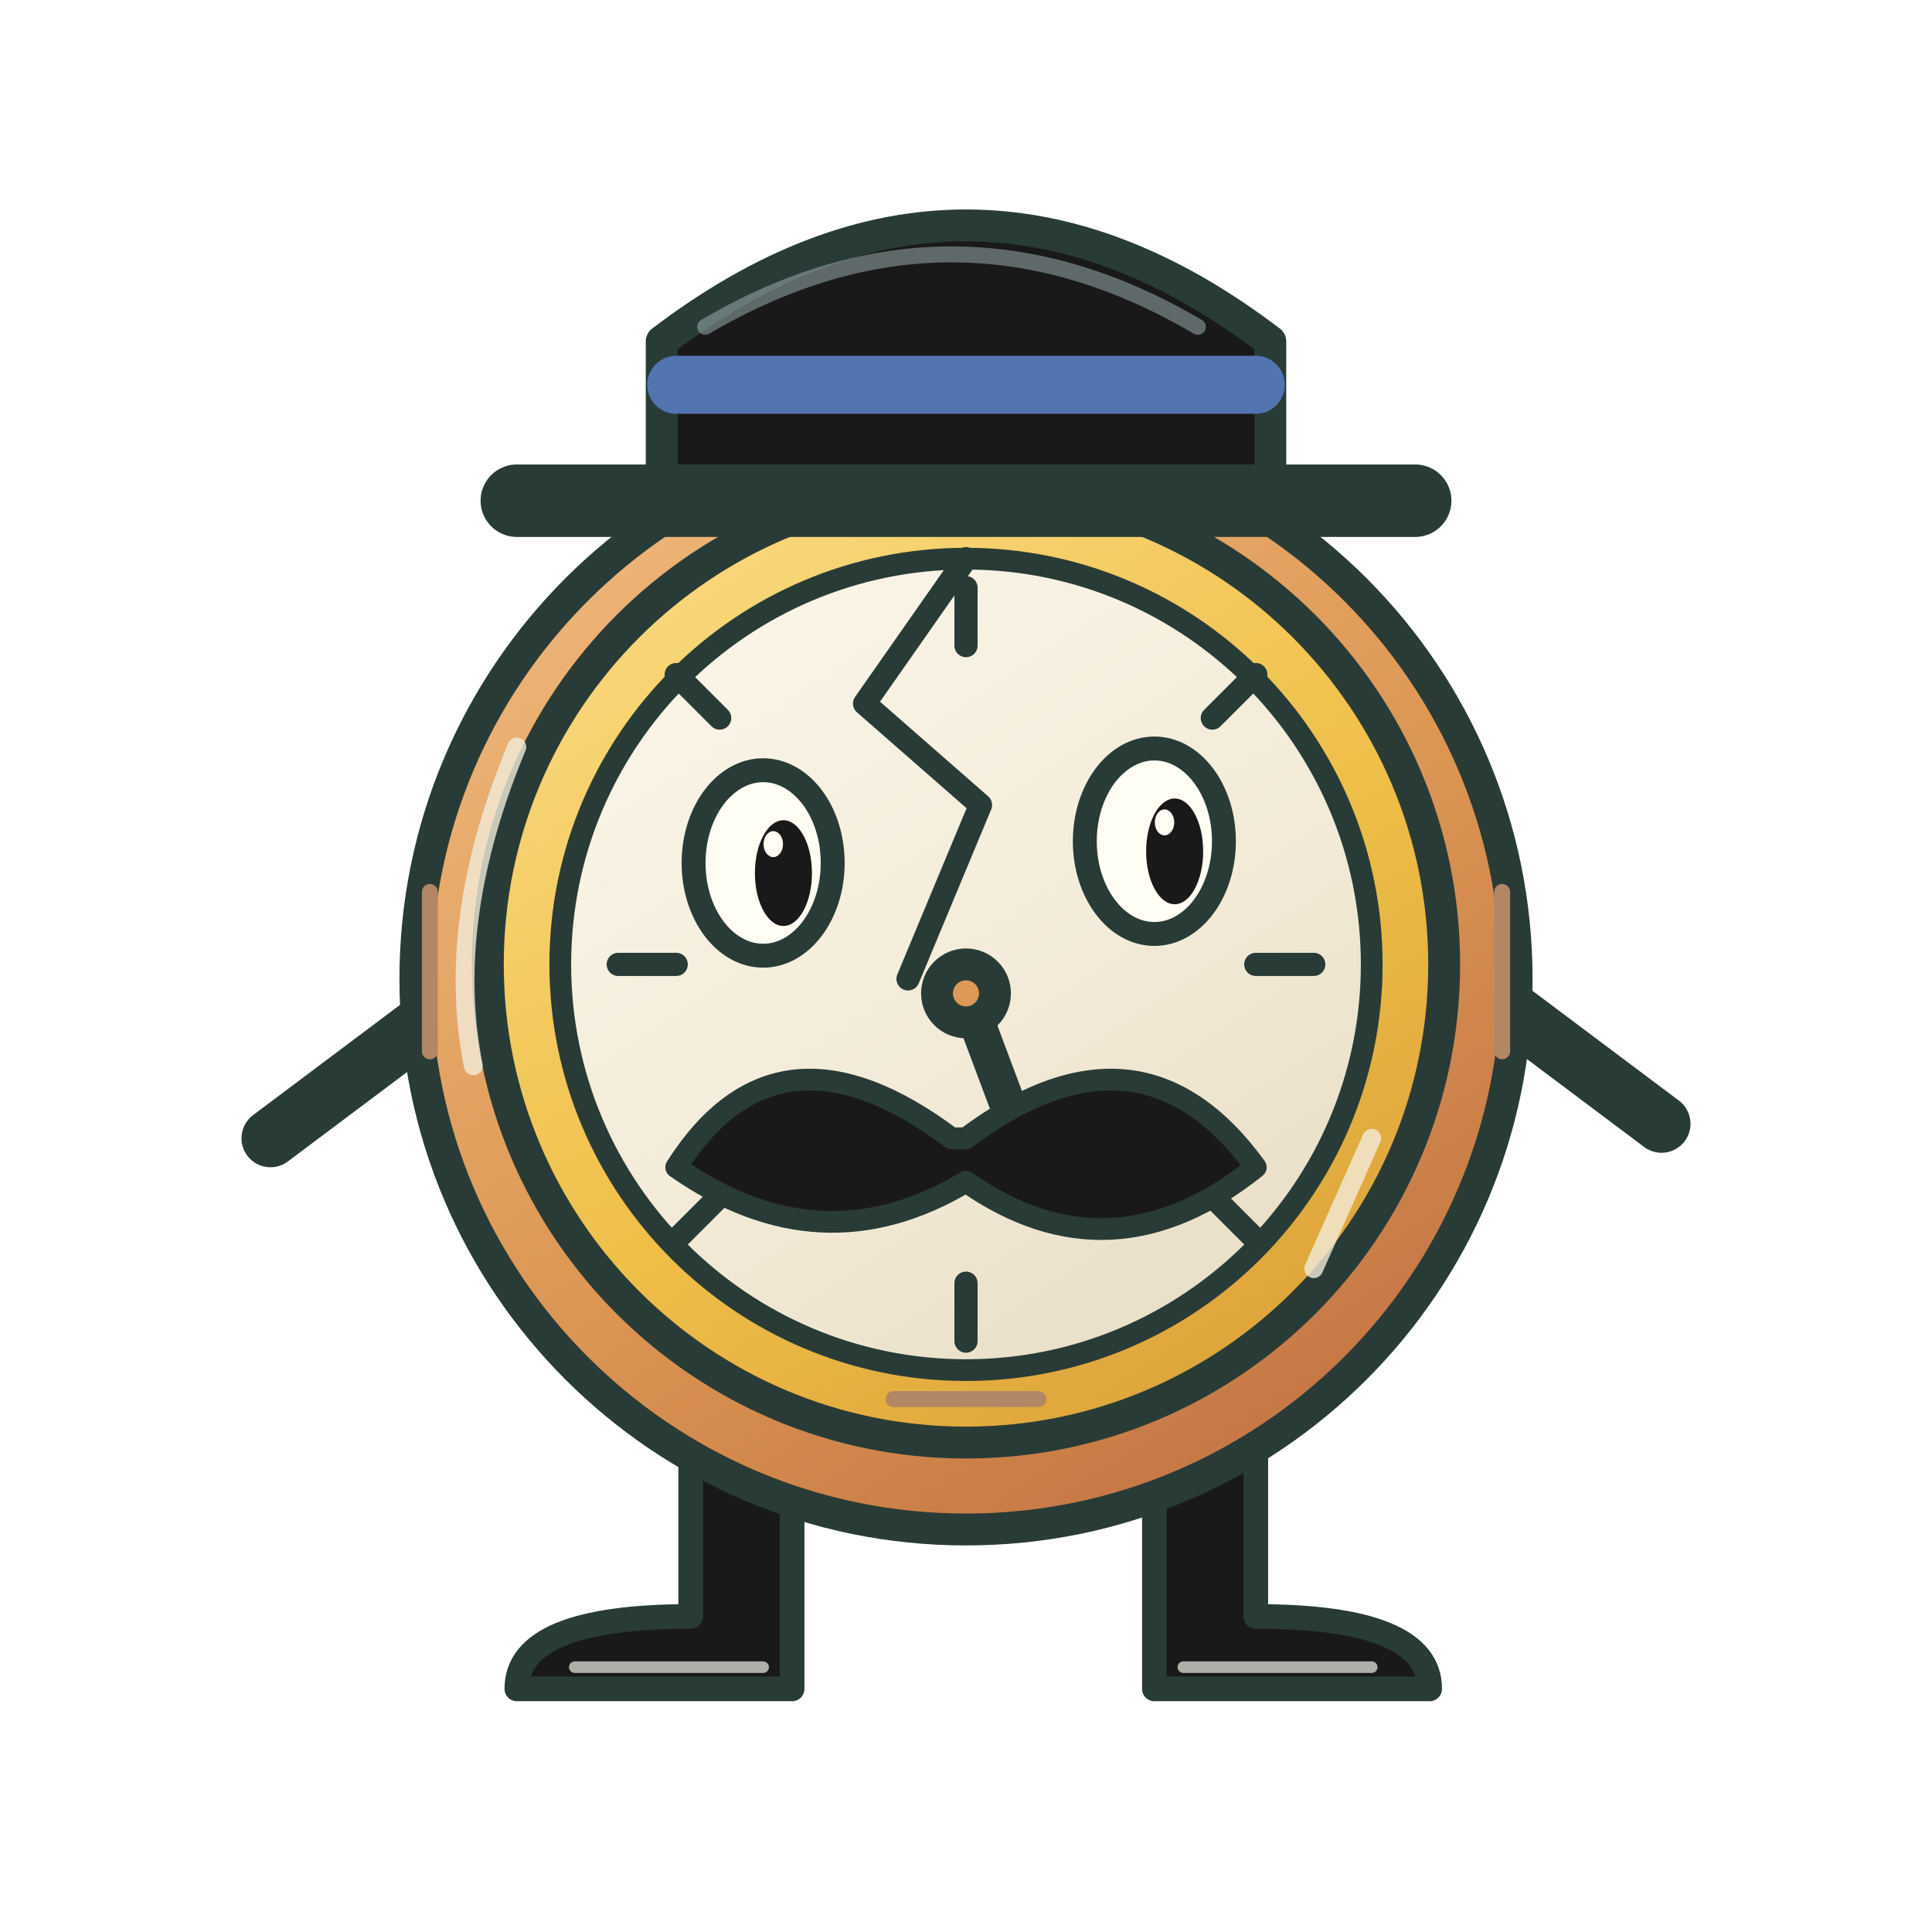
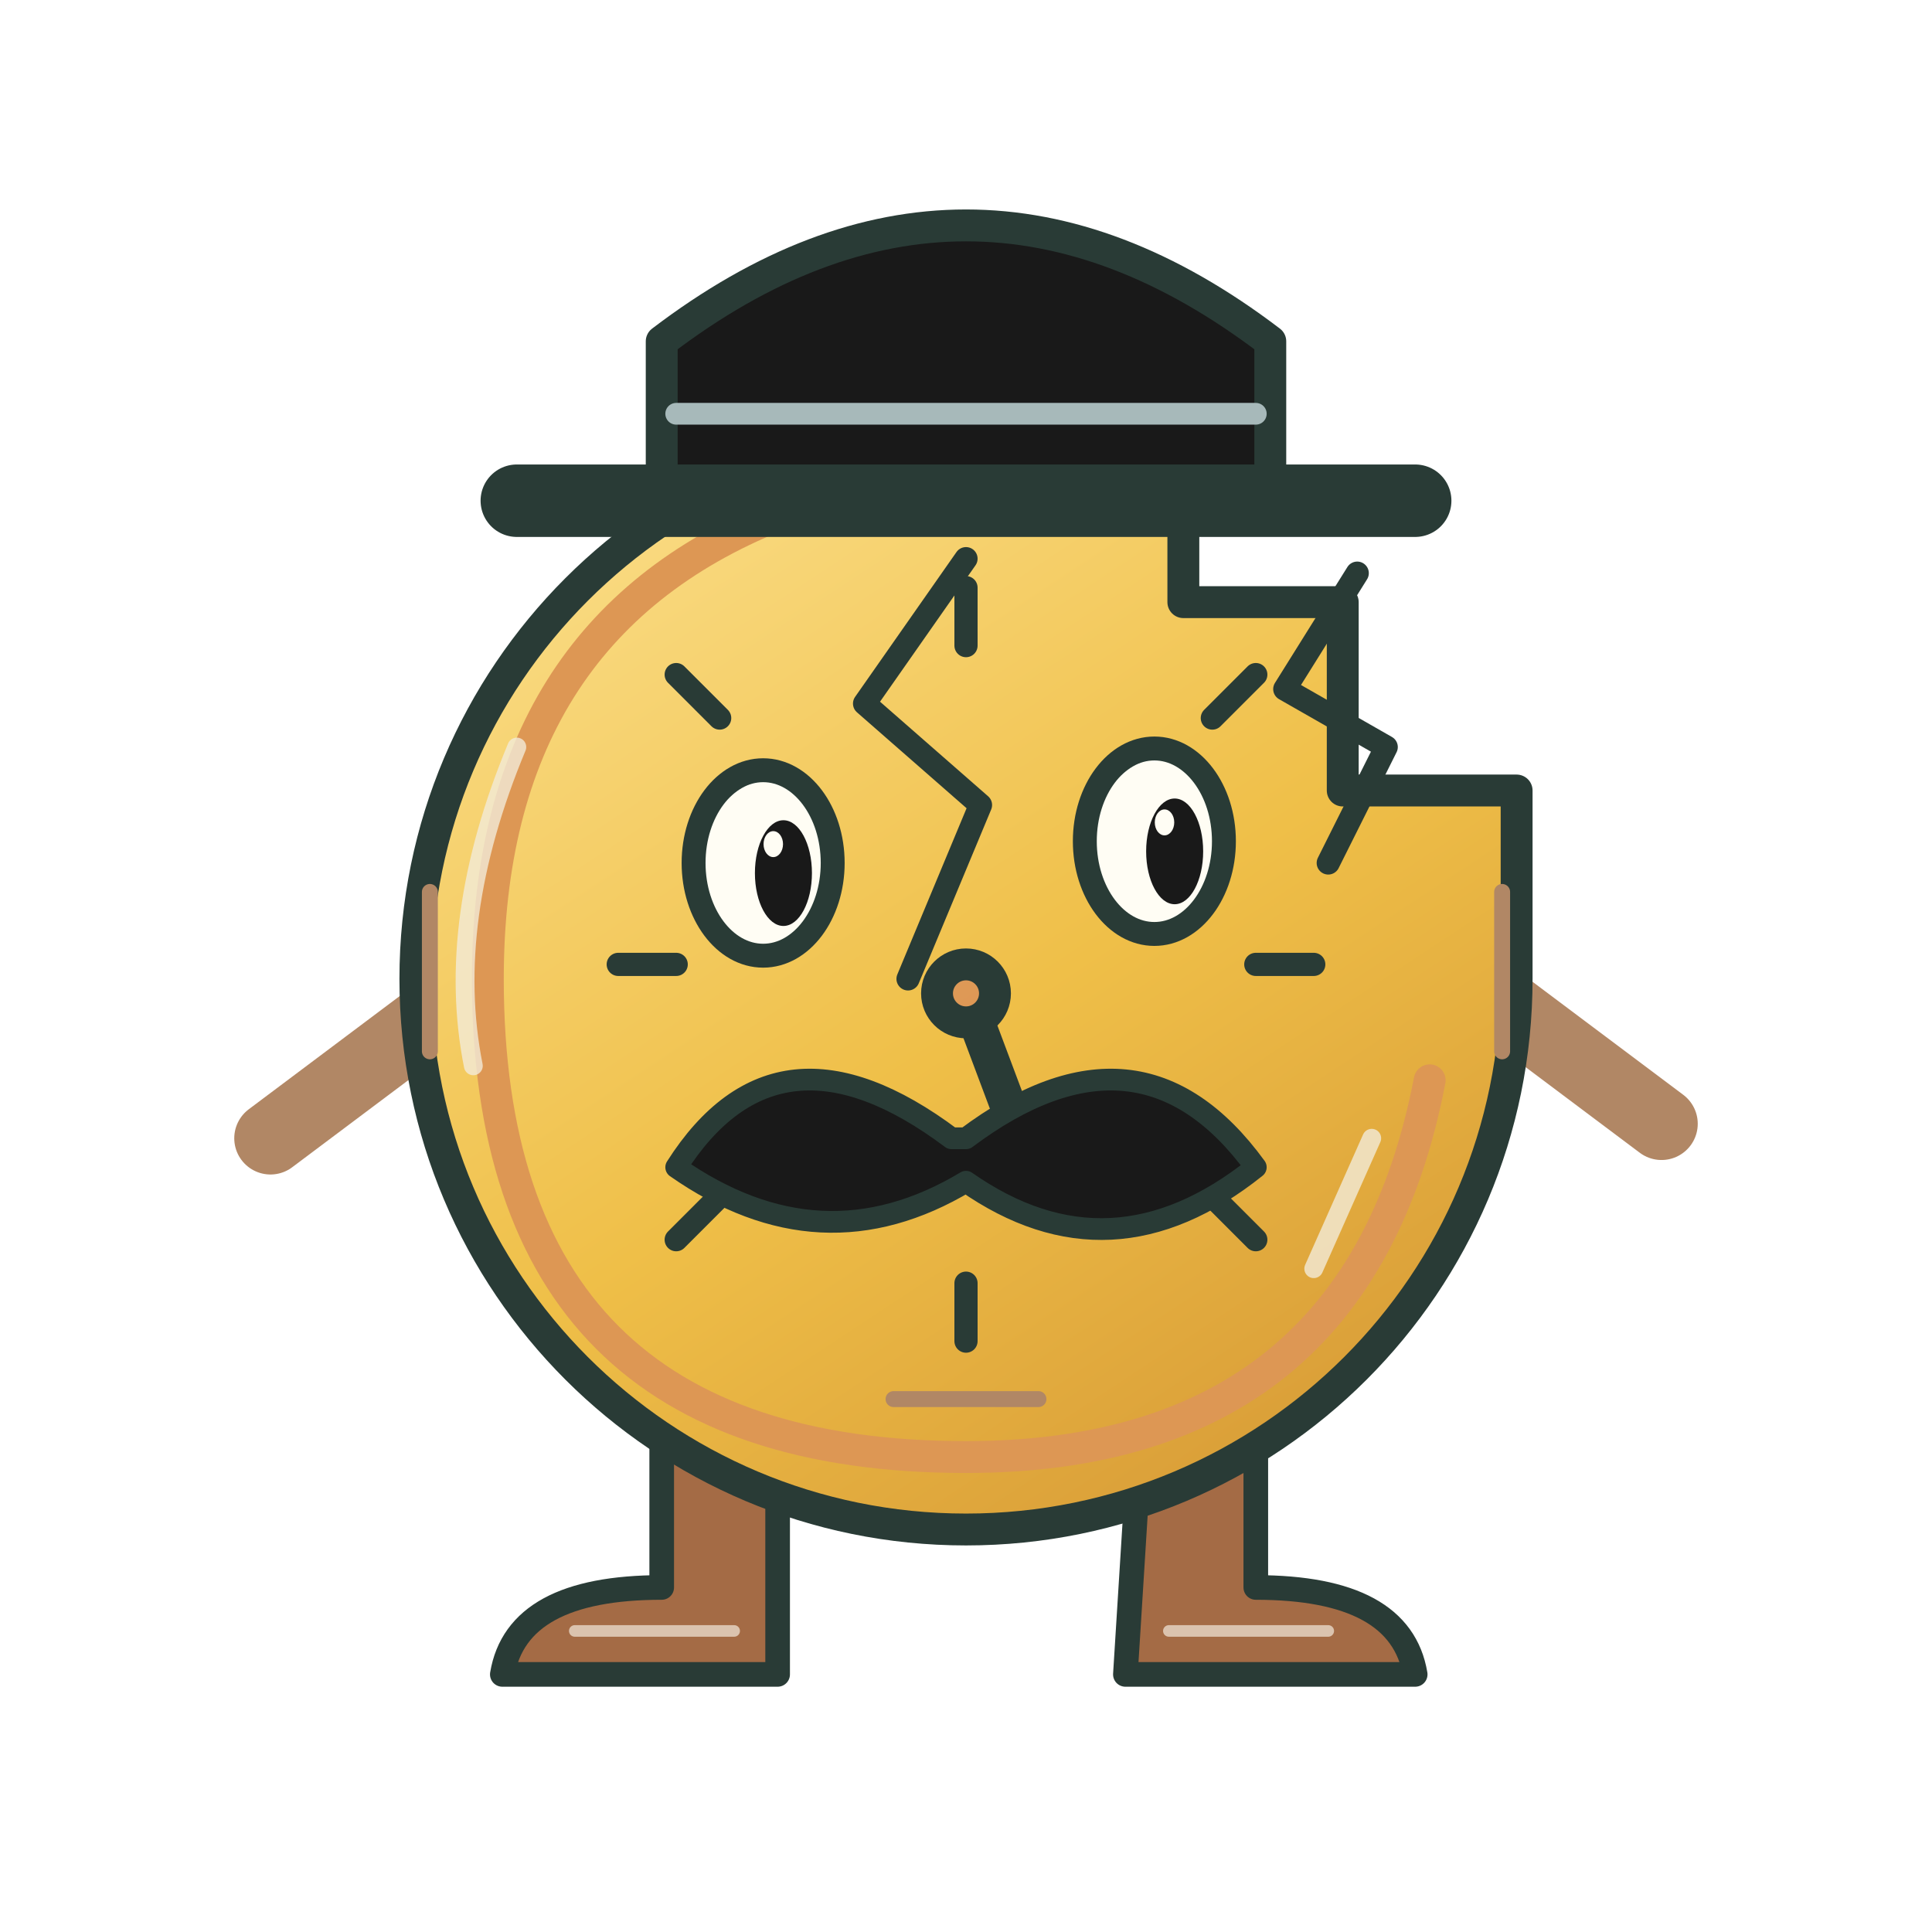
<svg xmlns="http://www.w3.org/2000/svg" width="120" height="120" class="avatar fan-avatar " viewBox="0 0 120 120" fill="none" stroke="#293b36" stroke-width="2.2" stroke-linecap="round" stroke-linejoin="round" aria-hidden="true">
  <defs>
+     <linearGradient id="p-_R_0_-ffda27" x1="22" y1="12" x2="88" y2="112" gradientUnits="userSpaceOnUse">
+       <stop stop-color="#ffe9a0" />
+       <stop offset=".55" stop-color="#efbf48" />
+       <stop offset="1" stop-color="#cf8e30" />
+     </linearGradient>
    <linearGradient id="p-_R_0_-ef9544" x1="22" y1="12" x2="88" y2="112" gradientUnits="userSpaceOnUse">
      <stop stop-color="#f6c58b" />
      <stop offset=".55" stop-color="#dd9754" />
      <stop offset="1" stop-color="#b8663c" />
    </linearGradient>
-     <linearGradient id="p-_R_0_-ffda27" x1="22" y1="12" x2="88" y2="112" gradientUnits="userSpaceOnUse">
-       <stop stop-color="#ffe9a0" />
-       <stop offset=".55" stop-color="#efbf48" />
-       <stop offset="1" stop-color="#cf8e30" />
-     </linearGradient>
-     <linearGradient id="p-_R_0_-fffdf4" x1="22" y1="12" x2="88" y2="112" gradientUnits="userSpaceOnUse">
-       <stop stop-color="#fffef6" />
-       <stop offset=".55" stop-color="#f3ebd8" />
-       <stop offset="1" stop-color="#dfd1b4" />
-     </linearGradient>
  </defs>
  <g data-portrait-drawing="" transform="translate(6 5) scale(.9)">
-     <g fill="#191919" stroke-width="1.7">
-       <path d="M41 94v12q-12 0-12 5h19V94zM73 94v17h19q0-5-12-5V94z" />
-       <path d="M33 109.5h13m29 0h13" fill="none" stroke="#fffdf4" stroke-width=".8" opacity=".65" />
+     <g fill="#a46b45" stroke-width="1.7" transform="translate(43 94)">
+       <g transform="translate(0 0)">
+         <path d="M-4 0h8v16H-15q1-6 11-6z" />
+         <path d="M-10 13H1" stroke="#fffdf4" stroke-width=".8" opacity=".6" />
+       </g>
+       <g transform="translate(33 0)">
+         <path d="M-4 0h8v10q10 0 11 6H-5z" />
+         <path d="M-2 13h11" stroke="#fffdf4" stroke-width=".8" opacity=".6" />
+       </g>
    </g>
-     <path d="M24 64 12 73m84-10 12 9" fill="none" stroke-width="4" />
-     <circle cx="60" cy="62" r="38" fill="url(#p-_R_0_-ef9544)" />
-     <circle cx="60" cy="61" r="33" fill="url(#p-_R_0_-ffda27)" />
-     <circle cx="60" cy="61" r="28" fill="url(#p-_R_0_-fffdf4)" stroke-width="1.5" />
+     <path d="M24 64 12 73m84-10 12 9" fill="none" stroke="#b18765" stroke-width="5" />
+     <path d="M60 24C39 24 22 41 22 62s17 38 38 38 38-17 38-38V49H86V36H75v-9q-7-3-15-3z" fill="url(#p-_R_0_-ffda27)" />
+     <path d="M47 30q-20 8-20 32 0 33 33 33 27 0 32-26" fill="none" stroke="#dd9754" stroke-width="2.2" />
    <path d="M60 35v4m24 22h-4m-44 0h4m20 26v-4m-20-42 3 3m34 33 3 3m0-39-3 3m-34 33-3 3" fill="none" stroke-width="1.6" />
    <path d="M39 28V18q21-16 42 0v10z" fill="#191919" />
-     <path d="M40 21h40" fill="none" stroke="#5275b1" stroke-width="4" />
+     <path d="M40 23h40" fill="none" stroke="#a7b9ba" stroke-width="1.5" />
    <path d="M29 29h62" fill="none" stroke-width="5" />
-     <path d="m60 33-7 10 8 7-5 12" fill="none" stroke-width="1.6" />
+     <path d="m60 33-7 10 8 7-5 12m31-28-5 8 7 4-4 8" fill="none" stroke-width="1.6" />
    <g>
      <g>
        <ellipse cx="46" cy="54" rx="4.8" ry="6.4" fill="#fffdf4" stroke-width="1.65" />
        <ellipse cx="47.4" cy="54.7" rx="1.968" ry="3.648" fill="#191919" stroke="none" />
        <ellipse cx="46.7" cy="52.7" rx="0.672" ry="0.896" fill="#fffdf4" stroke="none" />
        <path d="M42.544 49.84q3.36-3.84 6.72-.5" fill="none" stroke-width="1.1" opacity=".45" />
      </g>
      <g>
        <ellipse cx="73" cy="52.5" rx="4.8" ry="6.4" fill="#fffdf4" stroke-width="1.65" />
        <ellipse cx="74.4" cy="53.2" rx="1.968" ry="3.648" fill="#191919" stroke="none" />
        <ellipse cx="73.7" cy="51.2" rx="0.672" ry="0.896" fill="#fffdf4" stroke="none" />
        <path d="M69.544 48.34q3.36-3.84 6.72-.5" fill="none" stroke-width="1.1" opacity=".45" />
      </g>
    </g>
    <path d="m60 63 3 8 12 3" fill="none" stroke-width="2.5" />
    <circle cx="60" cy="63" r="2" fill="url(#p-_R_0_-ef9544)" />
    <path d="M59 73q-12-9-19 2 10 7 20 1 10 7 20-1-8-11-20-2z" fill="#191919" stroke-width="1.5" />
    <path d="M29 46q-5 12-3 22m62 5-4 9" fill="none" stroke="#f3ebd8" stroke-width="1.3" opacity=".8" />
    <path d="M23 56v11m74-11v11m-42 24h10" fill="none" stroke="#b18765" stroke-width="1.1" />
-     <path d="M42 17q17-10 34 0" fill="none" stroke="#a7b9ba" stroke-width="1.1" opacity=".5" />
  </g>
</svg>
